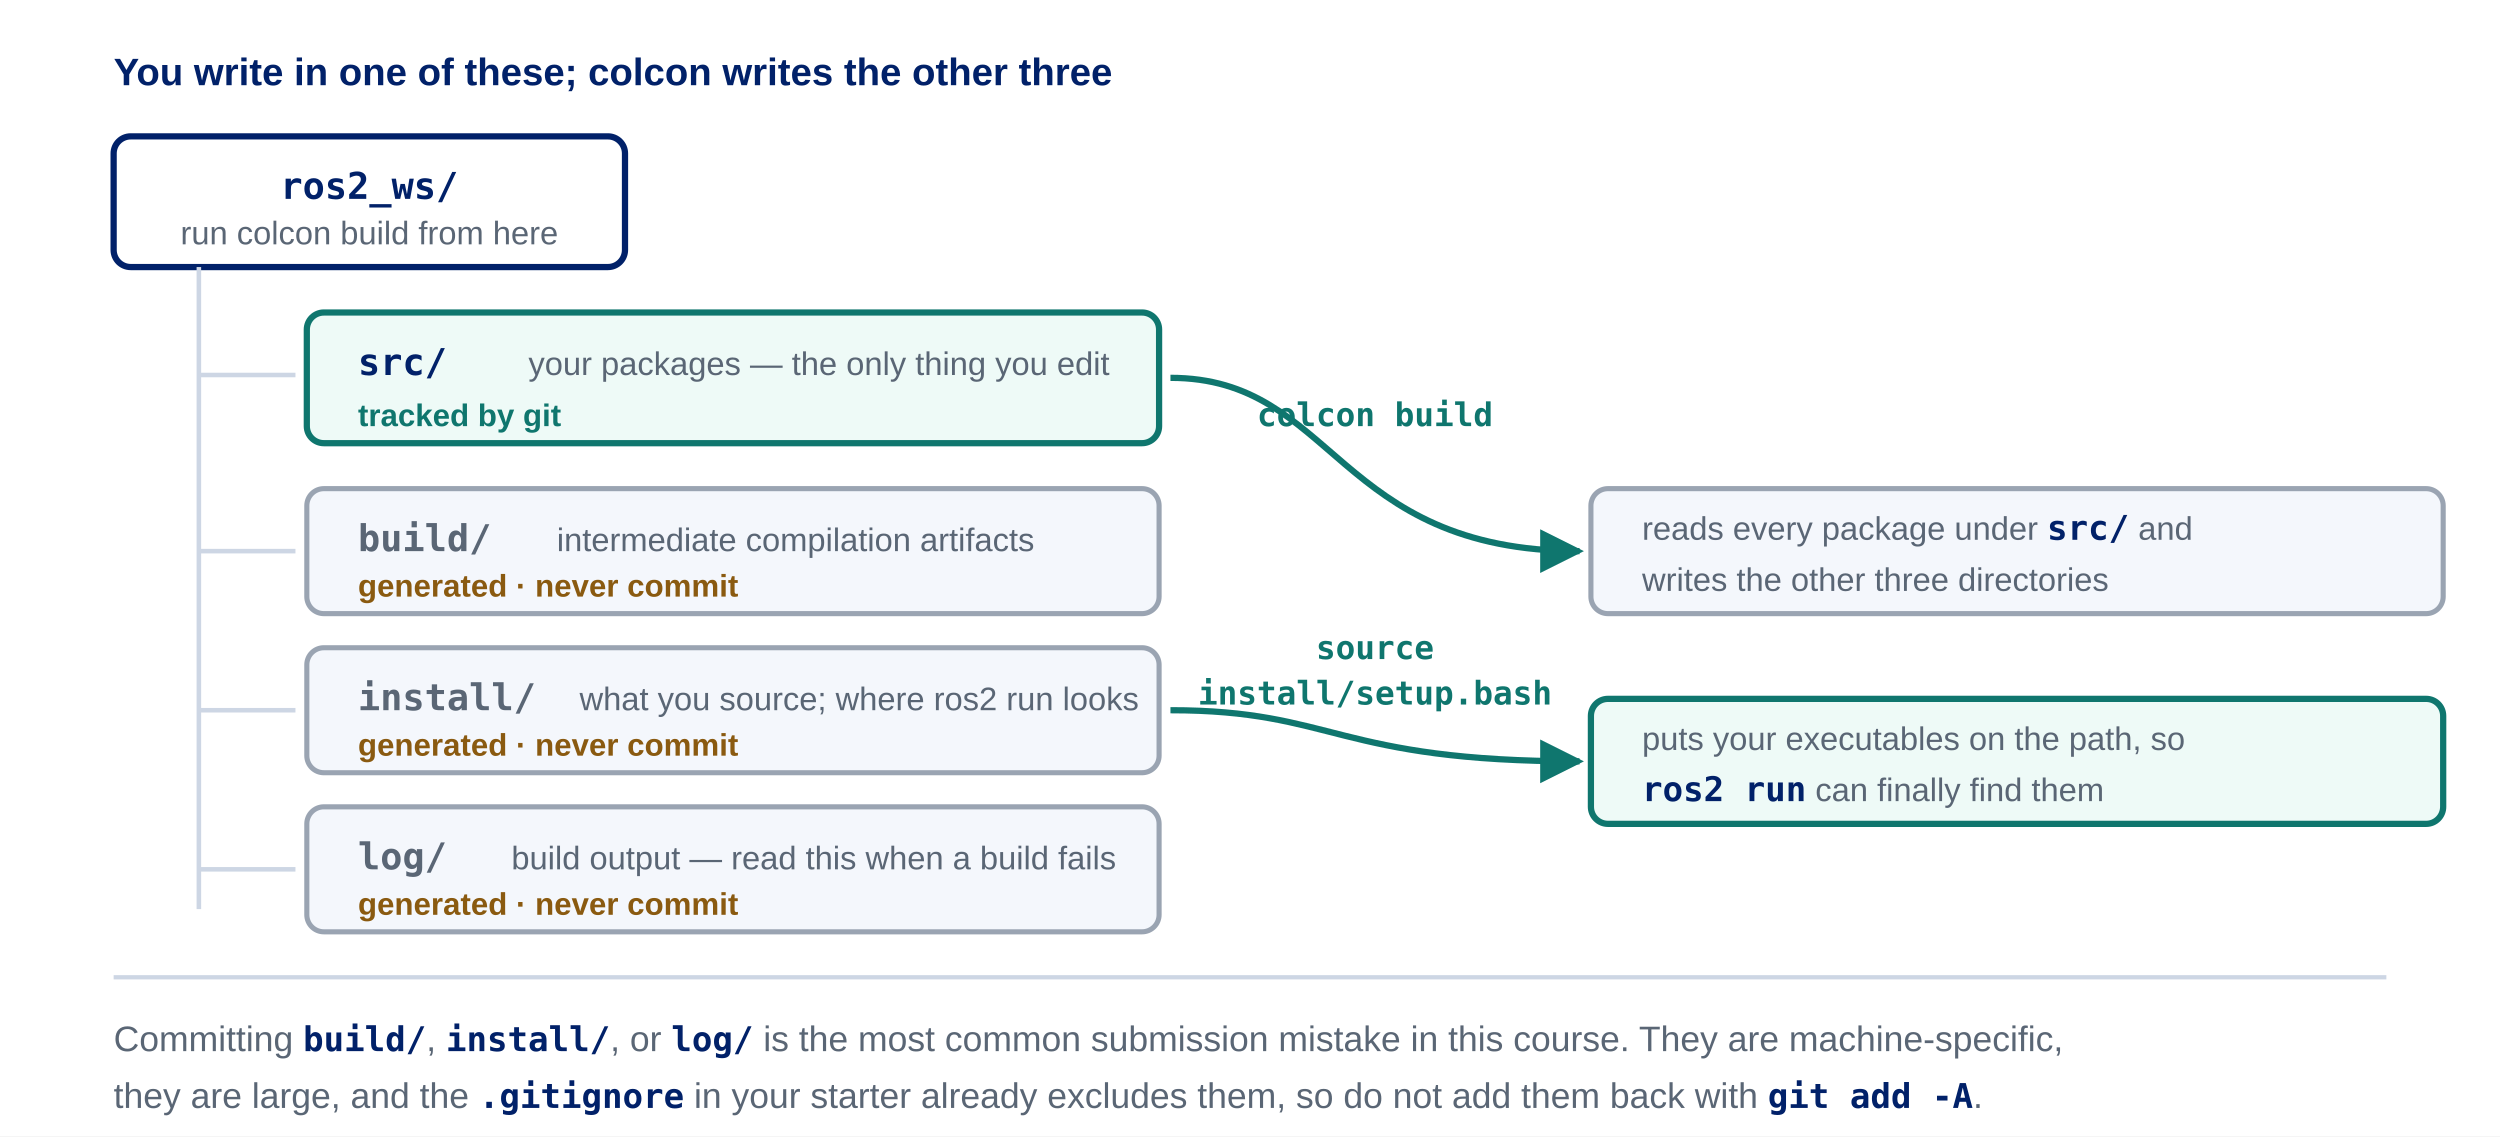
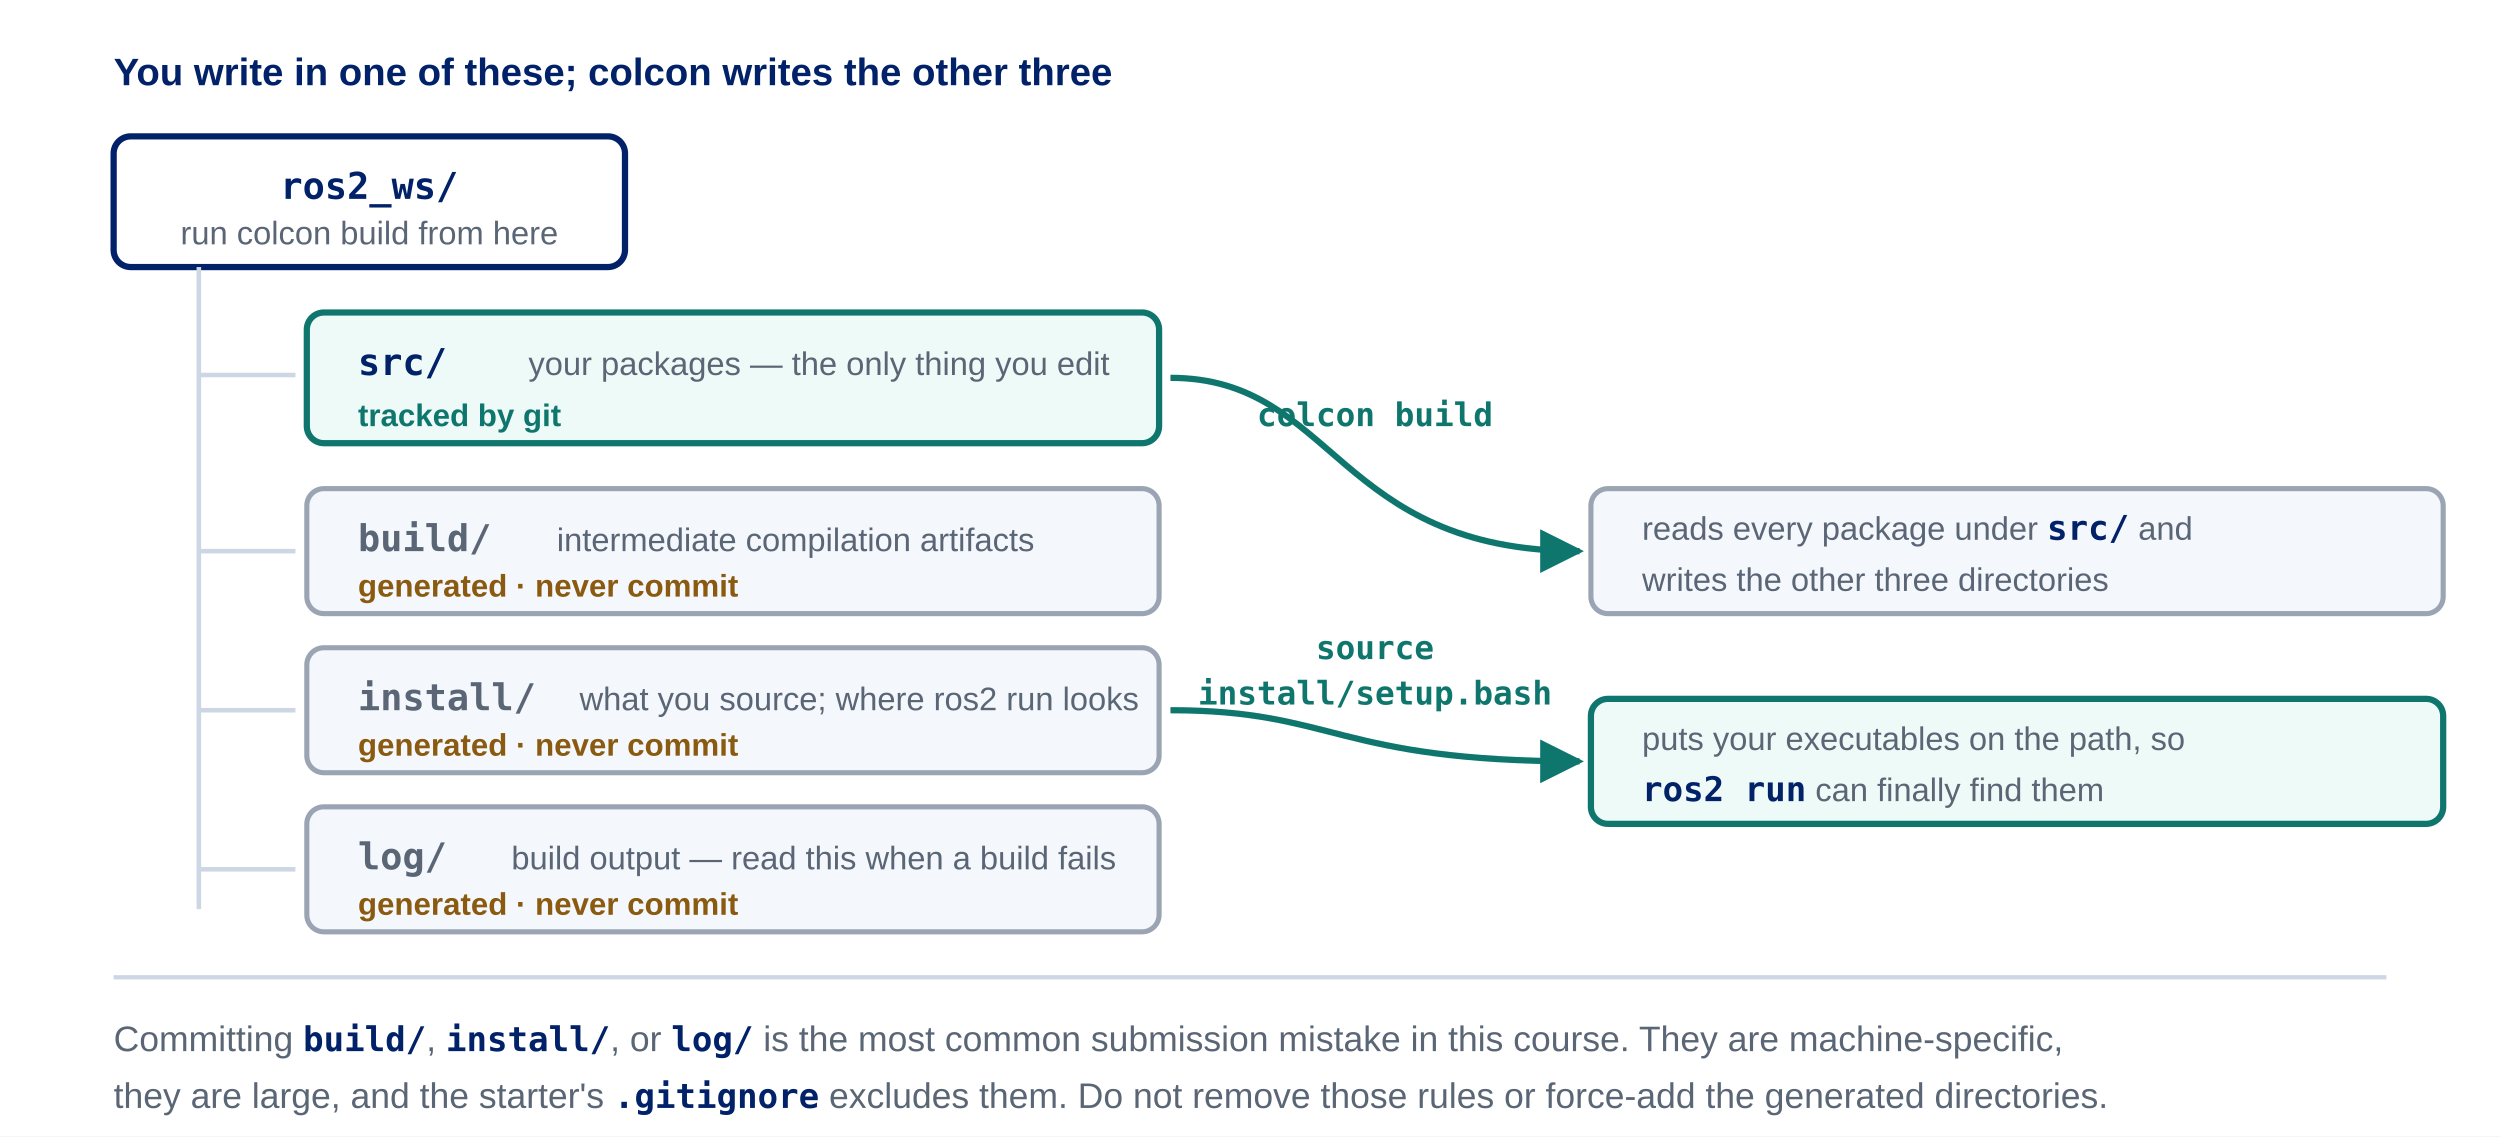
<svg xmlns="http://www.w3.org/2000/svg" viewBox="0 0 880 400" role="img" aria-labelledby="t d">
  <style>
    .yours { fill: #eefaf7; stroke: #0f766e; stroke-width: 2.2; }
    .gen   { fill: #f4f7fc; stroke: #9aa4b2; stroke-width: 1.8; }
    .root  { fill: #ffffff; stroke: #012169; stroke-width: 2.2; }
    .dir   { font-family: "Cascadia Code", Consolas, monospace; font-size: 13px; font-weight: 700; fill: #012169; }
    .dirg  { font-family: "Cascadia Code", Consolas, monospace; font-size: 13px; font-weight: 700; fill: #5a6675; }
    .role  { font-family: "Segoe UI", Arial, sans-serif; font-size: 11.5px; fill: #5a6675; }
    .tagy  { font-family: "Segoe UI", Arial, sans-serif; font-size: 11px; font-weight: 700; fill: #0f766e; }
    .tagg  { font-family: "Segoe UI", Arial, sans-serif; font-size: 11px; font-weight: 700; fill: #8a5a10; }
    .tree  { stroke: #cdd6e4; stroke-width: 1.6; fill: none; }
    .cmd   { stroke: #0f766e; stroke-width: 2.2; fill: none; marker-end: url(#a); }
    .cmdl  { font-family: "Cascadia Code", Consolas, monospace; font-size: 11.5px; font-weight: 700; fill: #0f766e; }
    .note  { font-family: "Segoe UI", Arial, sans-serif; font-size: 12.5px; fill: #5a6675; }
    .mono  { font-family: "Cascadia Code", Consolas, monospace; font-size: 12px; fill: #012169; font-weight: 700; }
    .hd    { font-family: "Segoe UI", Arial, sans-serif; font-size: 13.5px; font-weight: 700; fill: #012169; }
  </style>
  <defs>
    <marker id="a" viewBox="0 0 10 10" refX="9" refY="5" markerWidth="7" markerHeight="7" orient="auto-start-reverse">
      <path d="M 0 0 L 10 5 L 0 10 z" fill="#0f766e" />
    </marker>
  </defs>
  <rect width="880" height="400" fill="#ffffff" />
  <text class="hd" x="40" y="30">You write in one of these; colcon writes the other three</text>
  <rect class="root" x="40" y="48" width="180" height="46" rx="6" />
  <text class="dir" x="130" y="70" text-anchor="middle">ros2_ws/</text>
  <text class="role" x="130" y="86" text-anchor="middle">run colcon build from here</text>
  <path class="tree" d="M 70 94 L 70 320" />
  <path class="tree" d="M 70 132 L 104 132" />
  <path class="tree" d="M 70 194 L 104 194" />
  <path class="tree" d="M 70 250 L 104 250" />
  <path class="tree" d="M 70 306 L 104 306" />
  <rect class="yours" x="108" y="110" width="300" height="46" rx="6" />
  <text class="dir" x="126" y="132">src/</text>
  <text class="role" x="186" y="132">your packages — the only thing you edit</text>
  <text class="tagy" x="126" y="150">tracked by git</text>
  <rect class="gen" x="108" y="172" width="300" height="44" rx="6" />
  <text class="dirg" x="126" y="194">build/</text>
  <text class="role" x="196" y="194">intermediate compilation artifacts</text>
  <text class="tagg" x="126" y="210">generated · never commit</text>
  <rect class="gen" x="108" y="228" width="300" height="44" rx="6" />
  <text class="dirg" x="126" y="250">install/</text>
  <text class="role" x="204" y="250">what you source; where ros2 run looks</text>
  <text class="tagg" x="126" y="266">generated · never commit</text>
  <rect class="gen" x="108" y="284" width="300" height="44" rx="6" />
  <text class="dirg" x="126" y="306">log/</text>
  <text class="role" x="180" y="306">build output — read this when a build fails</text>
  <text class="tagg" x="126" y="322">generated · never commit</text>
  <path class="cmd" d="M 412 133 C 470 133, 470 194, 556 194" />
  <text class="cmdl" x="484" y="150" text-anchor="middle">colcon build</text>
  <path class="cmd" d="M 412 250 C 470 250, 470 268, 556 268" />
  <text class="cmdl" x="484" y="232" text-anchor="middle">source</text>
  <text class="cmdl" x="484" y="248" text-anchor="middle">install/setup.bash</text>
  <rect class="gen" x="560" y="172" width="300" height="44" rx="6" />
  <text class="role" x="578" y="190">reads every package under <tspan class="mono">src/</tspan> and</text>
  <text class="role" x="578" y="208">writes the other three directories</text>
  <rect class="yours" x="560" y="246" width="300" height="44" rx="6" />
  <text class="role" x="578" y="264">puts your executables on the path, so</text>
  <text class="role" x="578" y="282">
    <tspan class="mono">ros2 run</tspan> can finally find them</text>
  <line x1="40" y1="344" x2="840" y2="344" stroke="#cdd6e4" stroke-width="1.5" />
  <text class="note" x="40" y="370">Committing <tspan class="mono">build/</tspan>, <tspan class="mono">install/</tspan>, or <tspan class="mono">log/</tspan> is the most common submission mistake in this course. They are machine-specific,</text>
-   <text class="note" x="40" y="390">they are large, and the <tspan class="mono">.gitignore</tspan> in your starter already excludes them, so do not add them back with <tspan class="mono">git add -A</tspan>.</text>
+   <text class="note" x="40" y="390">they are large, and the starter's <tspan class="mono">.gitignore</tspan> excludes them. Do not remove those rules or force-add the generated directories.</text>
</svg>
